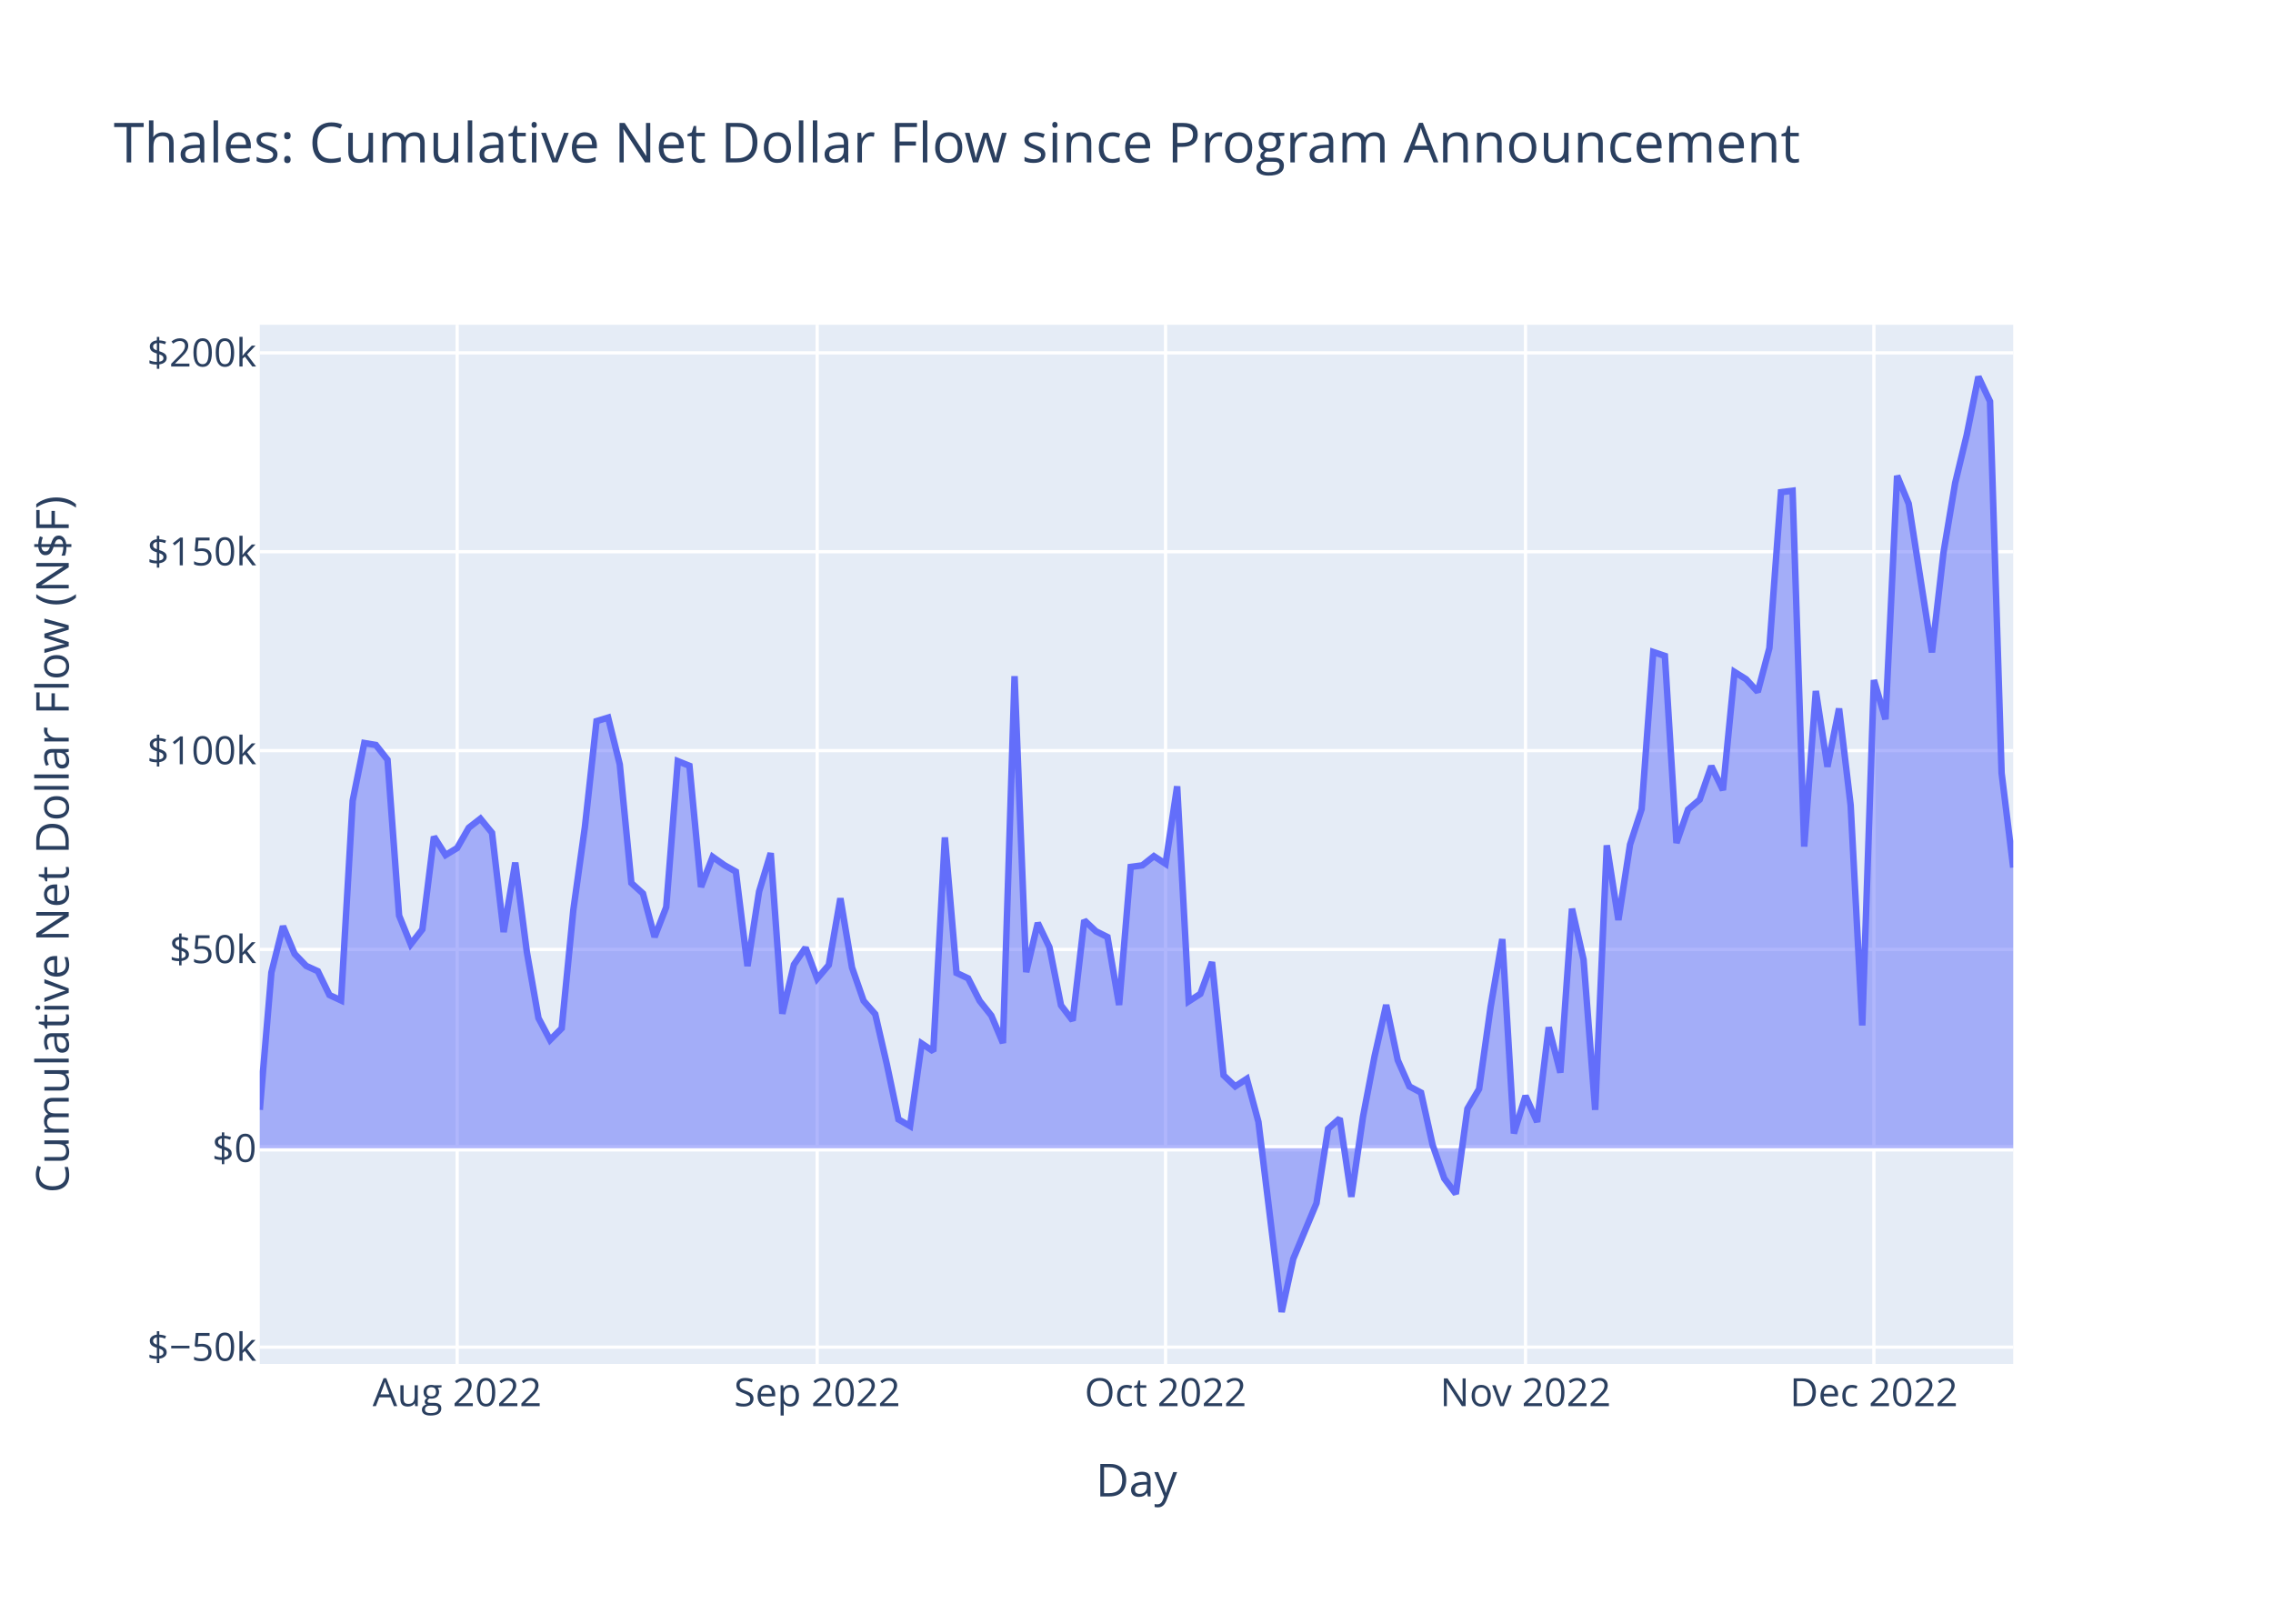
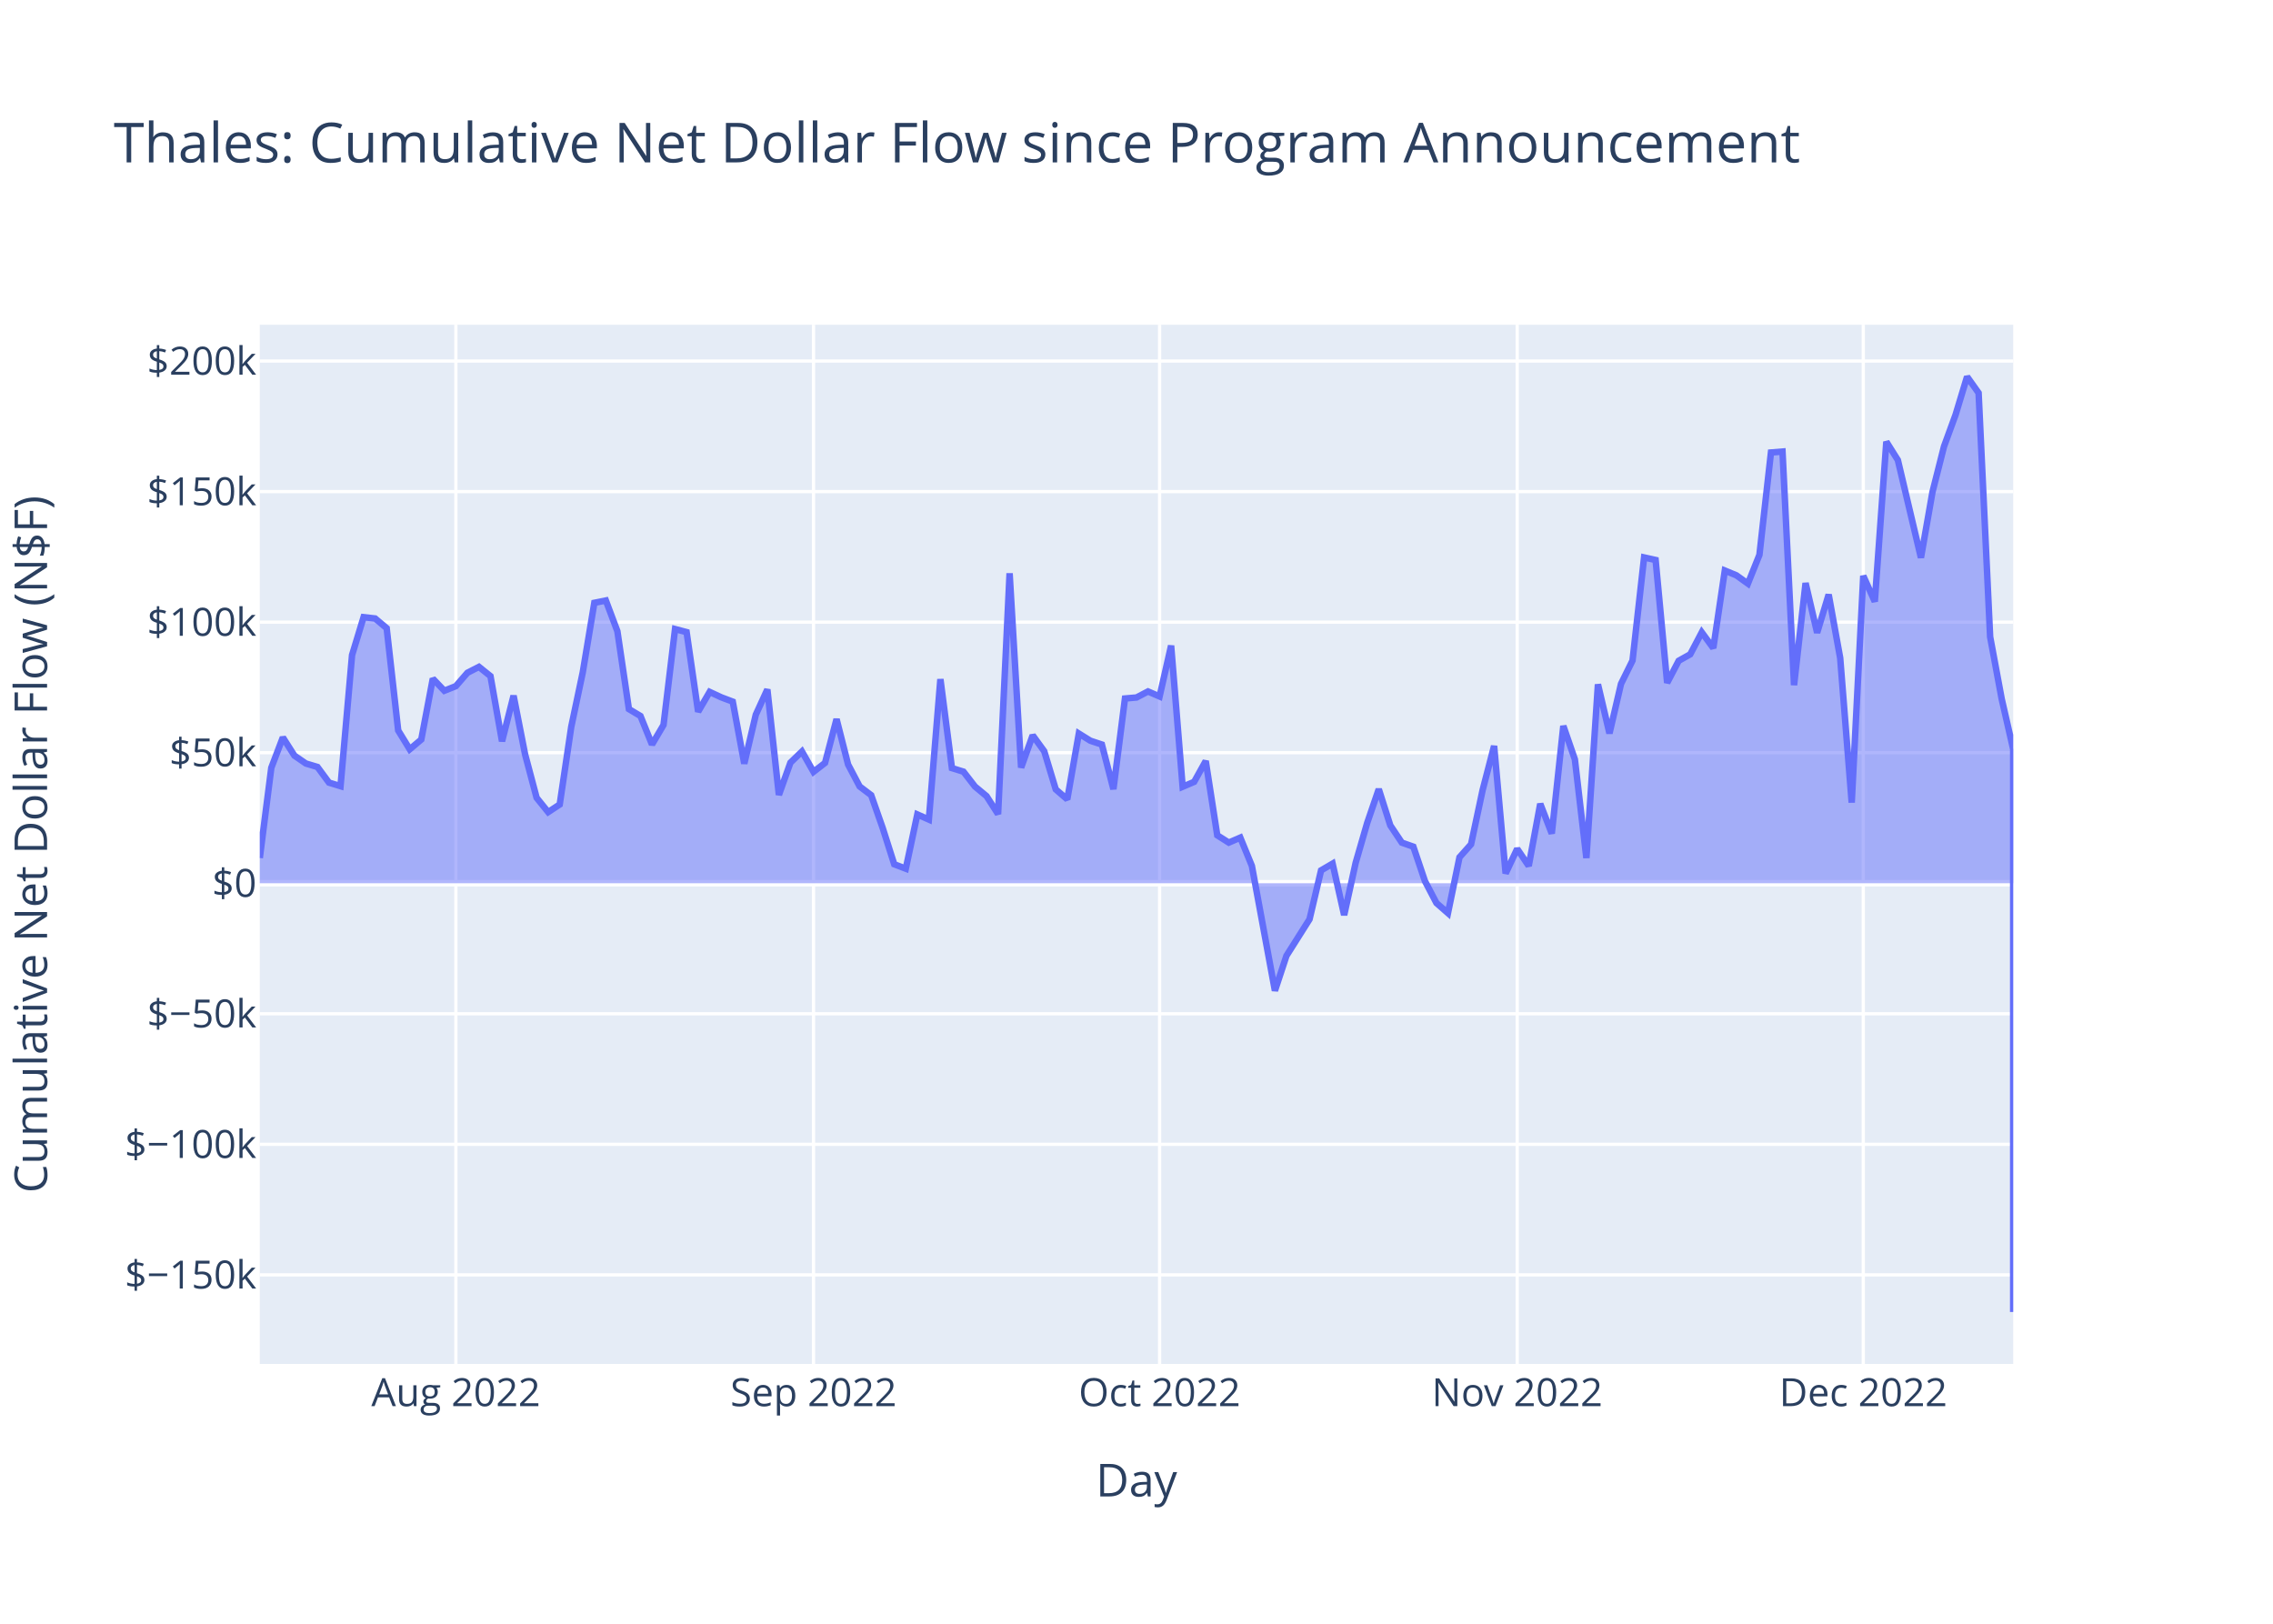
<svg xmlns="http://www.w3.org/2000/svg" class="main-svg" width="700" height="500" style="" viewBox="0 0 700 500">
  <rect x="0" y="0" width="700" height="500" style="fill: rgb(255, 255, 255); fill-opacity: 1;" />
-   <defs id="defs-c4bff4">
+   <defs id="defs-94c8b6">
    <g class="clips">
-       <clipPath id="clipc4bff4xyplot" class="plotclip">
+       <clipPath id="clip94c8b6xyplot" class="plotclip">
        <rect width="540" height="320" />
      </clipPath>
-       <clipPath class="axesclip" id="clipc4bff4x">
+       <clipPath class="axesclip" id="clip94c8b6x">
        <rect x="80" y="0" width="540" height="500" />
      </clipPath>
-       <clipPath class="axesclip" id="clipc4bff4y">
+       <clipPath class="axesclip" id="clip94c8b6y">
        <rect x="0" y="100" width="700" height="320" />
      </clipPath>
-       <clipPath class="axesclip" id="clipc4bff4xy">
+       <clipPath class="axesclip" id="clip94c8b6xy">
        <rect x="80" y="100" width="540" height="320" />
      </clipPath>
    </g>
    <g class="gradients" />
    <g class="patterns" />
  </defs>
  <g class="bglayer">
    <rect class="bg" x="80" y="100" width="540" height="320" style="fill: rgb(229, 236, 246); fill-opacity: 1; stroke-width: 0;" />
  </g>
  <g class="layer-below">
    <g class="imagelayer" />
    <g class="shapelayer" />
  </g>
  <g class="cartesianlayer">
    <g class="subplot xy">
      <g class="layer-subplot">
        <g class="shapelayer" />
        <g class="imagelayer" />
      </g>
      <g class="minor-gridlayer">
        <g class="x" />
        <g class="y" />
      </g>
      <g class="gridlayer">
        <g class="x">
-           <path class="xgrid crisp" transform="translate(140.79,0)" d="M0,100v320" style="stroke: rgb(255, 255, 255); stroke-opacity: 1; stroke-width: 1px;" />
-           <path class="xgrid crisp" transform="translate(251.66,0)" d="M0,100v320" style="stroke: rgb(255, 255, 255); stroke-opacity: 1; stroke-width: 1px;" />
-           <path class="xgrid crisp" transform="translate(358.94,0)" d="M0,100v320" style="stroke: rgb(255, 255, 255); stroke-opacity: 1; stroke-width: 1px;" />
-           <path class="xgrid crisp" transform="translate(469.8,0)" d="M0,100v320" style="stroke: rgb(255, 255, 255); stroke-opacity: 1; stroke-width: 1px;" />
-           <path class="xgrid crisp" transform="translate(577.09,0)" d="M0,100v320" style="stroke: rgb(255, 255, 255); stroke-opacity: 1; stroke-width: 1px;" />
+           <path class="xgrid crisp" transform="translate(140.39,0)" d="M0,100v320" style="stroke: rgb(255, 255, 255); stroke-opacity: 1; stroke-width: 1px;" />
+           <path class="xgrid crisp" transform="translate(250.53,0)" d="M0,100v320" style="stroke: rgb(255, 255, 255); stroke-opacity: 1; stroke-width: 1px;" />
+           <path class="xgrid crisp" transform="translate(357.11,0)" d="M0,100v320" style="stroke: rgb(255, 255, 255); stroke-opacity: 1; stroke-width: 1px;" />
+           <path class="xgrid crisp" transform="translate(467.24,0)" d="M0,100v320" style="stroke: rgb(255, 255, 255); stroke-opacity: 1; stroke-width: 1px;" />
+           <path class="xgrid crisp" transform="translate(573.82,0)" d="M0,100v320" style="stroke: rgb(255, 255, 255); stroke-opacity: 1; stroke-width: 1px;" />
        </g>
        <g class="y">
-           <path class="ygrid crisp" transform="translate(0,414.83)" d="M80,0h540" style="stroke: rgb(255, 255, 255); stroke-opacity: 1; stroke-width: 1px;" />
-           <path class="ygrid crisp" transform="translate(0,292.36)" d="M80,0h540" style="stroke: rgb(255, 255, 255); stroke-opacity: 1; stroke-width: 1px;" />
-           <path class="ygrid crisp" transform="translate(0,231.13)" d="M80,0h540" style="stroke: rgb(255, 255, 255); stroke-opacity: 1; stroke-width: 1px;" />
-           <path class="ygrid crisp" transform="translate(0,169.89)" d="M80,0h540" style="stroke: rgb(255, 255, 255); stroke-opacity: 1; stroke-width: 1px;" />
-           <path class="ygrid crisp" transform="translate(0,108.66)" d="M80,0h540" style="stroke: rgb(255, 255, 255); stroke-opacity: 1; stroke-width: 1px;" />
+           <path class="ygrid crisp" transform="translate(0,392.57)" d="M80,0h540" style="stroke: rgb(255, 255, 255); stroke-opacity: 1; stroke-width: 1px;" />
+           <path class="ygrid crisp" transform="translate(0,352.37)" d="M80,0h540" style="stroke: rgb(255, 255, 255); stroke-opacity: 1; stroke-width: 1px;" />
+           <path class="ygrid crisp" transform="translate(0,312.17)" d="M80,0h540" style="stroke: rgb(255, 255, 255); stroke-opacity: 1; stroke-width: 1px;" />
+           <path class="ygrid crisp" transform="translate(0,231.77)" d="M80,0h540" style="stroke: rgb(255, 255, 255); stroke-opacity: 1; stroke-width: 1px;" />
+           <path class="ygrid crisp" transform="translate(0,191.58)" d="M80,0h540" style="stroke: rgb(255, 255, 255); stroke-opacity: 1; stroke-width: 1px;" />
+           <path class="ygrid crisp" transform="translate(0,151.38)" d="M80,0h540" style="stroke: rgb(255, 255, 255); stroke-opacity: 1; stroke-width: 1px;" />
+           <path class="ygrid crisp" transform="translate(0,111.18)" d="M80,0h540" style="stroke: rgb(255, 255, 255); stroke-opacity: 1; stroke-width: 1px;" />
        </g>
      </g>
      <g class="zerolinelayer">
-         <path class="yzl zl crisp" transform="translate(0,353.59)" d="M80,0h540" style="stroke: rgb(255, 255, 255); stroke-opacity: 1; stroke-width: 2px;" />
+         <path class="yzl zl crisp" transform="translate(0,271.97)" d="M80,0h540" style="stroke: rgb(255, 255, 255); stroke-opacity: 1; stroke-width: 2px;" />
      </g>
      <path class="xlines-below" />
      <path class="ylines-below" />
      <g class="overlines-below" />
      <g class="xaxislayer-below" />
      <g class="yaxislayer-below" />
      <g class="overaxes-below" />
-       <g class="plot" transform="translate(80,100)" clip-path="url(#clipc4bff4xyplot)">
+       <g class="plot" transform="translate(80,100)" clip-path="url(#clip94c8b6xyplot)">
        <g class="scatterlayer mlayer">
-           <g class="trace scatter trace940da3" style="stroke-miterlimit: 2;">
+           <g class="trace scatter trace65d6f0" style="stroke-miterlimit: 2;">
            <g class="fills">
              <g>
-                 <path class="js-fill" d="M540,253.59L0,253.59L0,241.74L3.58,199.46L7.15,185.21L10.73,193.72L14.3,197.43L17.88,199.06L21.46,206.4L25.03,208.06L28.61,146.58L32.19,128.8L35.76,129.41L39.34,133.95L42.91,181.94L46.49,190.77L50.07,186.18L53.64,157.63L57.22,163.3L60.79,161.13L64.37,154.89L67.95,152.1L71.52,156.45L75.1,187.01L78.68,165.62L82.25,193.15L85.83,213.5L89.4,220.24L92.98,216.65L96.56,180.25L100.13,154.65L103.71,122.06L107.28,120.97L110.86,135.37L114.44,171.91L118.01,175.15L121.59,188.52L125.17,179.35L128.74,134.38L132.32,135.81L135.89,173.12L139.47,163.85L143.05,166.39L146.62,168.41L150.2,197.49L153.77,174.54L157.35,162.7L160.93,212.16L164.5,197.03L168.08,191.81L171.66,201.36L175.23,197.16L178.81,176.62L182.38,197.9L185.96,208.19L189.54,212.28L193.11,227.71L196.69,244.69L200.26,246.76L203.84,221.33L207.42,223.72L210.99,157.86L214.57,199.59L218.15,201.26L221.72,208.23L225.3,212.73L228.87,221.17L232.45,108.21L236.03,199.35L239.6,184.21L243.18,191.67L246.75,209.57L250.33,214.25L253.91,183.38L257.48,186.75L261.06,188.54L264.64,209.46L268.21,166.95L271.79,166.47L275.36,163.64L278.94,165.99L282.52,142.13L286.09,208.35L289.67,206.04L293.25,196.26L296.82,231.11L300.4,234.53L303.97,232.2L307.55,245.46L314.7,304L318.28,287.62L325.43,270.49L329.01,247.58L332.58,244.4L336.16,268.53L339.74,243.98L343.31,225.29L346.89,209.46L350.46,226.46L354.04,234.54L357.62,236.45L361.19,252.55L364.77,262.88L368.34,267.62L371.92,241.42L375.5,235.34L379.07,209.98L382.65,189.18L386.23,249.01L389.8,237.45L393.38,245.47L396.95,216.34L400.53,230.29L404.11,179.82L407.68,195.5L411.26,241.76L414.83,160.3L418.41,183.3L421.99,160.08L425.56,149.13L429.14,100.77L432.72,101.97L436.29,159.58L439.87,149.26L443.44,146.22L447.02,135.91L450.6,143.29L454.17,106.92L457.75,109.16L461.32,113.05L464.9,99.57L468.48,51.55L472.05,51.11L475.63,160.69L479.21,112.78L482.78,136.1L486.36,118.18L489.93,147.94L493.51,215.76L497.09,109.42L500.66,121.49L504.24,46.5L507.81,55.11L514.97,100.89L518.54,70.07L522.12,48.72L525.7,33.86L529.27,16L532.85,23.61L536.42,138.04L540,167.14" style="fill: rgb(99, 110, 250); fill-opacity: 0.5; stroke-width: 0;" />
+                 <path class="js-fill" d="M540,171.97L0,171.97L0,164.19L3.55,136.43L7.11,127.08L10.66,132.67L14.21,135.11L17.76,136.17L21.32,140.99L24.87,142.08L28.42,101.72L31.97,90.05L35.53,90.45L39.08,93.43L42.63,124.93L46.18,130.73L49.74,127.72L53.29,108.98L56.84,112.7L60.39,111.28L63.95,107.17L67.5,105.35L71.05,108.2L74.61,128.26L78.16,114.22L81.71,132.3L85.26,145.66L88.82,150.07L92.37,147.72L95.92,123.83L99.47,107.02L103.03,85.63L106.58,84.91L110.13,94.37L113.68,118.35L117.24,120.48L120.79,129.25L124.34,123.23L127.89,93.71L131.45,94.65L135,119.15L138.55,113.06L142.11,114.72L145.66,116.06L149.21,135.14L152.76,120.07L156.32,112.3L159.87,144.77L163.42,134.84L166.97,131.41L170.53,137.68L174.08,134.92L177.63,121.44L181.18,135.41L184.74,142.17L188.29,144.86L191.84,154.98L195.39,166.13L198.95,167.49L202.5,150.79L206.05,152.36L209.61,109.13L213.16,136.52L216.71,137.62L220.26,142.2L223.82,145.15L227.37,150.69L230.92,76.53L234.47,136.36L238.03,126.43L241.58,131.32L245.13,143.07L248.68,146.14L252.24,125.88L255.79,128.09L259.34,129.27L262.89,143L266.45,115.09L270,114.78L273.55,112.92L277.11,114.46L280.66,98.8L284.21,142.27L287.76,140.75L291.32,134.34L294.87,157.21L298.42,159.46L301.97,157.93L305.53,166.63L312.63,205.06L316.18,194.31L323.29,183.06L326.84,168.02L330.39,165.94L333.95,181.78L337.5,165.66L341.05,153.39L344.61,143L348.16,154.16L351.71,159.47L355.26,160.72L358.82,171.29L362.37,178.07L365.92,181.18L369.47,163.98L373.03,159.99L376.58,143.34L380.13,129.69L383.68,168.96L387.24,161.38L390.79,166.64L394.34,147.52L397.89,156.67L401.45,123.54L405,133.83L408.55,164.21L412.11,110.73L415.66,125.83L419.21,110.59L422.76,103.4L426.32,71.65L429.87,72.44L433.42,110.26L436.97,103.48L440.53,101.48L444.08,94.72L447.63,99.56L451.18,75.69L454.74,77.16L458.29,79.71L461.84,70.86L465.39,39.34L468.95,39.05L472.5,110.98L476.05,79.54L479.61,94.84L483.16,83.08L486.71,102.61L490.26,147.14L493.82,77.33L497.37,85.25L500.92,36.02L504.47,41.67L511.58,71.73L515.13,51.5L518.68,37.48L522.24,27.73L525.79,16L529.34,21L532.89,96.11L536.45,115.22L540,130.73L540,304" style="fill: rgb(99, 110, 250); fill-opacity: 0.5; stroke-width: 0;" />
              </g>
            </g>
            <g class="errorbars" />
            <g class="lines">
-               <path class="js-line" d="M0,241.74L3.58,199.46L7.15,185.21L10.73,193.72L14.3,197.43L17.88,199.06L21.46,206.4L25.03,208.06L28.61,146.58L32.19,128.8L35.76,129.41L39.34,133.95L42.91,181.94L46.49,190.77L50.07,186.18L53.64,157.63L57.22,163.3L60.79,161.13L64.37,154.89L67.95,152.1L71.52,156.45L75.1,187.01L78.68,165.62L82.25,193.15L85.83,213.5L89.4,220.24L92.98,216.65L96.56,180.25L100.13,154.65L103.71,122.06L107.28,120.97L110.86,135.37L114.44,171.91L118.01,175.15L121.59,188.52L125.17,179.35L128.74,134.38L132.32,135.81L135.89,173.12L139.47,163.85L143.05,166.39L146.62,168.41L150.2,197.49L153.77,174.54L157.35,162.7L160.93,212.16L164.5,197.03L168.08,191.81L171.66,201.36L175.23,197.16L178.81,176.62L182.38,197.9L185.96,208.19L189.54,212.28L193.11,227.71L196.69,244.69L200.26,246.76L203.84,221.33L207.42,223.72L210.99,157.86L214.57,199.59L218.15,201.26L221.72,208.23L225.3,212.73L228.87,221.17L232.45,108.21L236.03,199.35L239.6,184.21L243.18,191.67L246.75,209.57L250.33,214.25L253.91,183.38L257.48,186.75L261.06,188.54L264.64,209.46L268.21,166.95L271.79,166.47L275.36,163.64L278.94,165.99L282.52,142.13L286.09,208.35L289.67,206.04L293.25,196.26L296.82,231.11L300.4,234.53L303.97,232.2L307.55,245.46L314.7,304L318.28,287.62L325.43,270.49L329.01,247.58L332.58,244.4L336.16,268.53L339.74,243.98L343.31,225.29L346.89,209.46L350.46,226.46L354.04,234.54L357.62,236.45L361.19,252.55L364.77,262.88L368.34,267.62L371.92,241.42L375.5,235.34L379.07,209.98L382.65,189.18L386.23,249.01L389.8,237.45L393.38,245.47L396.95,216.34L400.53,230.29L404.11,179.82L407.68,195.5L411.26,241.76L414.83,160.3L418.41,183.3L421.99,160.08L425.56,149.13L429.14,100.77L432.72,101.97L436.29,159.58L439.87,149.26L443.44,146.22L447.02,135.91L450.6,143.29L454.17,106.92L457.75,109.16L461.32,113.05L464.9,99.57L468.48,51.55L472.05,51.11L475.63,160.69L479.21,112.78L482.78,136.1L486.36,118.18L489.93,147.94L493.51,215.76L497.09,109.42L500.66,121.49L504.24,46.5L507.81,55.11L514.97,100.89L518.54,70.07L522.12,48.72L525.7,33.86L529.27,16L532.85,23.61L536.42,138.04L540,167.14" style="vector-effect: non-scaling-stroke; fill: none; stroke: rgb(99, 110, 250); stroke-opacity: 1; stroke-width: 2px; opacity: 1;" />
+               <path class="js-line" d="M0,164.19L3.55,136.43L7.11,127.08L10.66,132.67L14.21,135.11L17.76,136.17L21.32,140.99L24.87,142.08L28.42,101.72L31.97,90.05L35.53,90.45L39.08,93.43L42.63,124.93L46.18,130.73L49.74,127.72L53.29,108.98L56.84,112.7L60.39,111.28L63.95,107.17L67.5,105.35L71.05,108.2L74.61,128.26L78.16,114.22L81.71,132.3L85.26,145.66L88.82,150.07L92.37,147.72L95.92,123.83L99.47,107.02L103.03,85.63L106.58,84.91L110.13,94.37L113.68,118.35L117.24,120.48L120.79,129.25L124.34,123.23L127.89,93.71L131.45,94.65L135,119.15L138.55,113.06L142.11,114.72L145.66,116.06L149.21,135.14L152.76,120.07L156.32,112.3L159.87,144.77L163.42,134.84L166.97,131.41L170.53,137.68L174.08,134.92L177.63,121.44L181.18,135.41L184.74,142.17L188.29,144.86L191.84,154.98L195.39,166.13L198.95,167.49L202.5,150.79L206.05,152.36L209.61,109.13L213.16,136.52L216.71,137.62L220.26,142.2L223.82,145.15L227.37,150.69L230.92,76.53L234.47,136.36L238.03,126.43L241.58,131.32L245.13,143.07L248.68,146.14L252.24,125.88L255.79,128.09L259.34,129.27L262.89,143L266.45,115.09L270,114.78L273.55,112.92L277.11,114.46L280.66,98.8L284.21,142.27L287.76,140.75L291.32,134.34L294.87,157.21L298.42,159.46L301.97,157.93L305.53,166.63L312.63,205.06L316.18,194.31L323.29,183.06L326.84,168.02L330.39,165.94L333.95,181.78L337.5,165.66L341.05,153.39L344.61,143L348.16,154.16L351.71,159.47L355.26,160.72L358.82,171.29L362.37,178.07L365.92,181.18L369.47,163.98L373.03,159.99L376.58,143.34L380.13,129.69L383.68,168.96L387.24,161.38L390.79,166.64L394.34,147.52L397.89,156.67L401.45,123.54L405,133.83L408.55,164.21L412.11,110.73L415.66,125.83L419.21,110.59L422.76,103.4L426.32,71.65L429.87,72.44L433.42,110.26L436.97,103.48L440.53,101.48L444.08,94.72L447.63,99.56L451.18,75.69L454.74,77.16L458.29,79.71L461.84,70.86L465.39,39.34L468.95,39.05L472.5,110.98L476.05,79.54L479.61,94.84L483.16,83.08L486.71,102.61L490.26,147.14L493.82,77.33L497.37,85.25L500.92,36.02L504.47,41.67L511.58,71.73L515.13,51.5L518.68,37.48L522.24,27.73L525.79,16L529.34,21L532.89,96.11L536.45,115.22L540,130.73L540,304" style="vector-effect: non-scaling-stroke; fill: none; stroke: rgb(99, 110, 250); stroke-opacity: 1; stroke-width: 2px; opacity: 1;" />
            </g>
            <g class="points" />
            <g class="text" />
          </g>
        </g>
      </g>
      <g class="overplot" />
      <path class="xlines-above crisp" d="M0,0" style="fill: none;" />
      <path class="ylines-above crisp" d="M0,0" style="fill: none;" />
      <g class="overlines-above" />
      <g class="xaxislayer-above">
        <g class="xtick">
-           <text text-anchor="middle" x="0" y="433" transform="translate(140.79,0)" style="font-family: 'Open Sans', verdana, arial, sans-serif; font-size: 12px; fill: rgb(42, 63, 95); fill-opacity: 1; white-space: pre; opacity: 1;">Aug 2022</text>
+           <text text-anchor="middle" x="0" y="433" transform="translate(140.39,0)" style="font-family: 'Open Sans', verdana, arial, sans-serif; font-size: 12px; fill: rgb(42, 63, 95); fill-opacity: 1; white-space: pre; opacity: 1;">Aug 2022</text>
        </g>
        <g class="xtick">
-           <text text-anchor="middle" x="0" y="433" style="font-family: 'Open Sans', verdana, arial, sans-serif; font-size: 12px; fill: rgb(42, 63, 95); fill-opacity: 1; white-space: pre; opacity: 1;" transform="translate(251.66,0)">Sep 2022</text>
+           <text text-anchor="middle" x="0" y="433" style="font-family: 'Open Sans', verdana, arial, sans-serif; font-size: 12px; fill: rgb(42, 63, 95); fill-opacity: 1; white-space: pre; opacity: 1;" transform="translate(250.53,0)">Sep 2022</text>
        </g>
        <g class="xtick">
-           <text text-anchor="middle" x="0" y="433" style="font-family: 'Open Sans', verdana, arial, sans-serif; font-size: 12px; fill: rgb(42, 63, 95); fill-opacity: 1; white-space: pre; opacity: 1;" transform="translate(358.94,0)">Oct 2022</text>
+           <text text-anchor="middle" x="0" y="433" style="font-family: 'Open Sans', verdana, arial, sans-serif; font-size: 12px; fill: rgb(42, 63, 95); fill-opacity: 1; white-space: pre; opacity: 1;" transform="translate(357.11,0)">Oct 2022</text>
        </g>
        <g class="xtick">
-           <text text-anchor="middle" x="0" y="433" style="font-family: 'Open Sans', verdana, arial, sans-serif; font-size: 12px; fill: rgb(42, 63, 95); fill-opacity: 1; white-space: pre; opacity: 1;" transform="translate(469.8,0)">Nov 2022</text>
+           <text text-anchor="middle" x="0" y="433" style="font-family: 'Open Sans', verdana, arial, sans-serif; font-size: 12px; fill: rgb(42, 63, 95); fill-opacity: 1; white-space: pre; opacity: 1;" transform="translate(467.24,0)">Nov 2022</text>
        </g>
        <g class="xtick">
-           <text text-anchor="middle" x="0" y="433" style="font-family: 'Open Sans', verdana, arial, sans-serif; font-size: 12px; fill: rgb(42, 63, 95); fill-opacity: 1; white-space: pre; opacity: 1;" transform="translate(577.09,0)">Dec 2022</text>
+           <text text-anchor="middle" x="0" y="433" style="font-family: 'Open Sans', verdana, arial, sans-serif; font-size: 12px; fill: rgb(42, 63, 95); fill-opacity: 1; white-space: pre; opacity: 1;" transform="translate(573.82,0)">Dec 2022</text>
        </g>
      </g>
      <g class="yaxislayer-above">
        <g class="ytick">
-           <text text-anchor="end" x="79" y="4.2" transform="translate(0,414.83)" style="font-family: 'Open Sans', verdana, arial, sans-serif; font-size: 12px; fill: rgb(42, 63, 95); fill-opacity: 1; white-space: pre; opacity: 1;">$−50k</text>
+           <text text-anchor="end" x="79" y="4.2" transform="translate(0,392.57)" style="font-family: 'Open Sans', verdana, arial, sans-serif; font-size: 12px; fill: rgb(42, 63, 95); fill-opacity: 1; white-space: pre; opacity: 1;">$−150k</text>
        </g>
        <g class="ytick">
-           <text text-anchor="end" x="79" y="4.2" style="font-family: 'Open Sans', verdana, arial, sans-serif; font-size: 12px; fill: rgb(42, 63, 95); fill-opacity: 1; white-space: pre; opacity: 1;" transform="translate(0,353.59)">$0</text>
+           <text text-anchor="end" x="79" y="4.2" style="font-family: 'Open Sans', verdana, arial, sans-serif; font-size: 12px; fill: rgb(42, 63, 95); fill-opacity: 1; white-space: pre; opacity: 1;" transform="translate(0,352.37)">$−100k</text>
        </g>
        <g class="ytick">
-           <text text-anchor="end" x="79" y="4.2" style="font-family: 'Open Sans', verdana, arial, sans-serif; font-size: 12px; fill: rgb(42, 63, 95); fill-opacity: 1; white-space: pre; opacity: 1;" transform="translate(0,292.36)">$50k</text>
+           <text text-anchor="end" x="79" y="4.2" style="font-family: 'Open Sans', verdana, arial, sans-serif; font-size: 12px; fill: rgb(42, 63, 95); fill-opacity: 1; white-space: pre; opacity: 1;" transform="translate(0,312.17)">$−50k</text>
        </g>
        <g class="ytick">
-           <text text-anchor="end" x="79" y="4.2" style="font-family: 'Open Sans', verdana, arial, sans-serif; font-size: 12px; fill: rgb(42, 63, 95); fill-opacity: 1; white-space: pre; opacity: 1;" transform="translate(0,231.13)">$100k</text>
+           <text text-anchor="end" x="79" y="4.2" style="font-family: 'Open Sans', verdana, arial, sans-serif; font-size: 12px; fill: rgb(42, 63, 95); fill-opacity: 1; white-space: pre; opacity: 1;" transform="translate(0,271.97)">$0</text>
        </g>
        <g class="ytick">
-           <text text-anchor="end" x="79" y="4.2" style="font-family: 'Open Sans', verdana, arial, sans-serif; font-size: 12px; fill: rgb(42, 63, 95); fill-opacity: 1; white-space: pre; opacity: 1;" transform="translate(0,169.89)">$150k</text>
+           <text text-anchor="end" x="79" y="4.2" style="font-family: 'Open Sans', verdana, arial, sans-serif; font-size: 12px; fill: rgb(42, 63, 95); fill-opacity: 1; white-space: pre; opacity: 1;" transform="translate(0,231.77)">$50k</text>
        </g>
        <g class="ytick">
-           <text text-anchor="end" x="79" y="4.2" style="font-family: 'Open Sans', verdana, arial, sans-serif; font-size: 12px; fill: rgb(42, 63, 95); fill-opacity: 1; white-space: pre; opacity: 1;" transform="translate(0,108.66)">$200k</text>
+           <text text-anchor="end" x="79" y="4.2" style="font-family: 'Open Sans', verdana, arial, sans-serif; font-size: 12px; fill: rgb(42, 63, 95); fill-opacity: 1; white-space: pre; opacity: 1;" transform="translate(0,191.58)">$100k</text>
+         </g>
+         <g class="ytick">
+           <text text-anchor="end" x="79" y="4.2" style="font-family: 'Open Sans', verdana, arial, sans-serif; font-size: 12px; fill: rgb(42, 63, 95); fill-opacity: 1; white-space: pre; opacity: 1;" transform="translate(0,151.38)">$150k</text>
+         </g>
+         <g class="ytick">
+           <text text-anchor="end" x="79" y="4.2" style="font-family: 'Open Sans', verdana, arial, sans-serif; font-size: 12px; fill: rgb(42, 63, 95); fill-opacity: 1; white-space: pre; opacity: 1;" transform="translate(0,111.18)">$200k</text>
        </g>
      </g>
      <g class="overaxes-above" />
    </g>
  </g>
  <g class="polarlayer" />
  <g class="smithlayer" />
  <g class="ternarylayer" />
  <g class="geolayer" />
  <g class="funnelarealayer" />
  <g class="pielayer" />
  <g class="iciclelayer" />
  <g class="treemaplayer" />
  <g class="sunburstlayer" />
  <g class="glimages" />
-   <defs id="topdefs-c4bff4">
+   <defs id="topdefs-94c8b6">
    <g class="clips" />
  </defs>
  <g class="layer-above">
    <g class="imagelayer" />
    <g class="shapelayer" />
  </g>
  <g class="infolayer">
    <g class="g-gtitle">
      <text class="gtitle" x="35" y="50" text-anchor="start" dy="0em" style="font-family: 'Open Sans', verdana, arial, sans-serif; font-size: 17px; fill: rgb(42, 63, 95); opacity: 1; font-weight: normal; white-space: pre;">Thales: Cumulative Net Dollar Flow since Program Announcement</text>
    </g>
    <g class="g-xtitle">
      <text class="xtitle" x="350" y="460.8" text-anchor="middle" style="font-family: 'Open Sans', verdana, arial, sans-serif; font-size: 14px; fill: rgb(42, 63, 95); opacity: 1; font-weight: normal; white-space: pre;">Day</text>
    </g>
    <g class="g-ytitle">
-       <text class="ytitle" transform="rotate(-90,21.16875,260)" x="21.169" y="260" text-anchor="middle" style="font-family: 'Open Sans', verdana, arial, sans-serif; font-size: 14px; fill: rgb(42, 63, 95); opacity: 1; font-weight: normal; white-space: pre;">Cumulative Net Dollar Flow (N$F)</text>
+       <text class="ytitle" transform="rotate(-90,14.49688,260)" x="14.497" y="260" text-anchor="middle" style="font-family: 'Open Sans', verdana, arial, sans-serif; font-size: 14px; fill: rgb(42, 63, 95); opacity: 1; font-weight: normal; white-space: pre;">Cumulative Net Dollar Flow (N$F)</text>
    </g>
  </g>
</svg>
